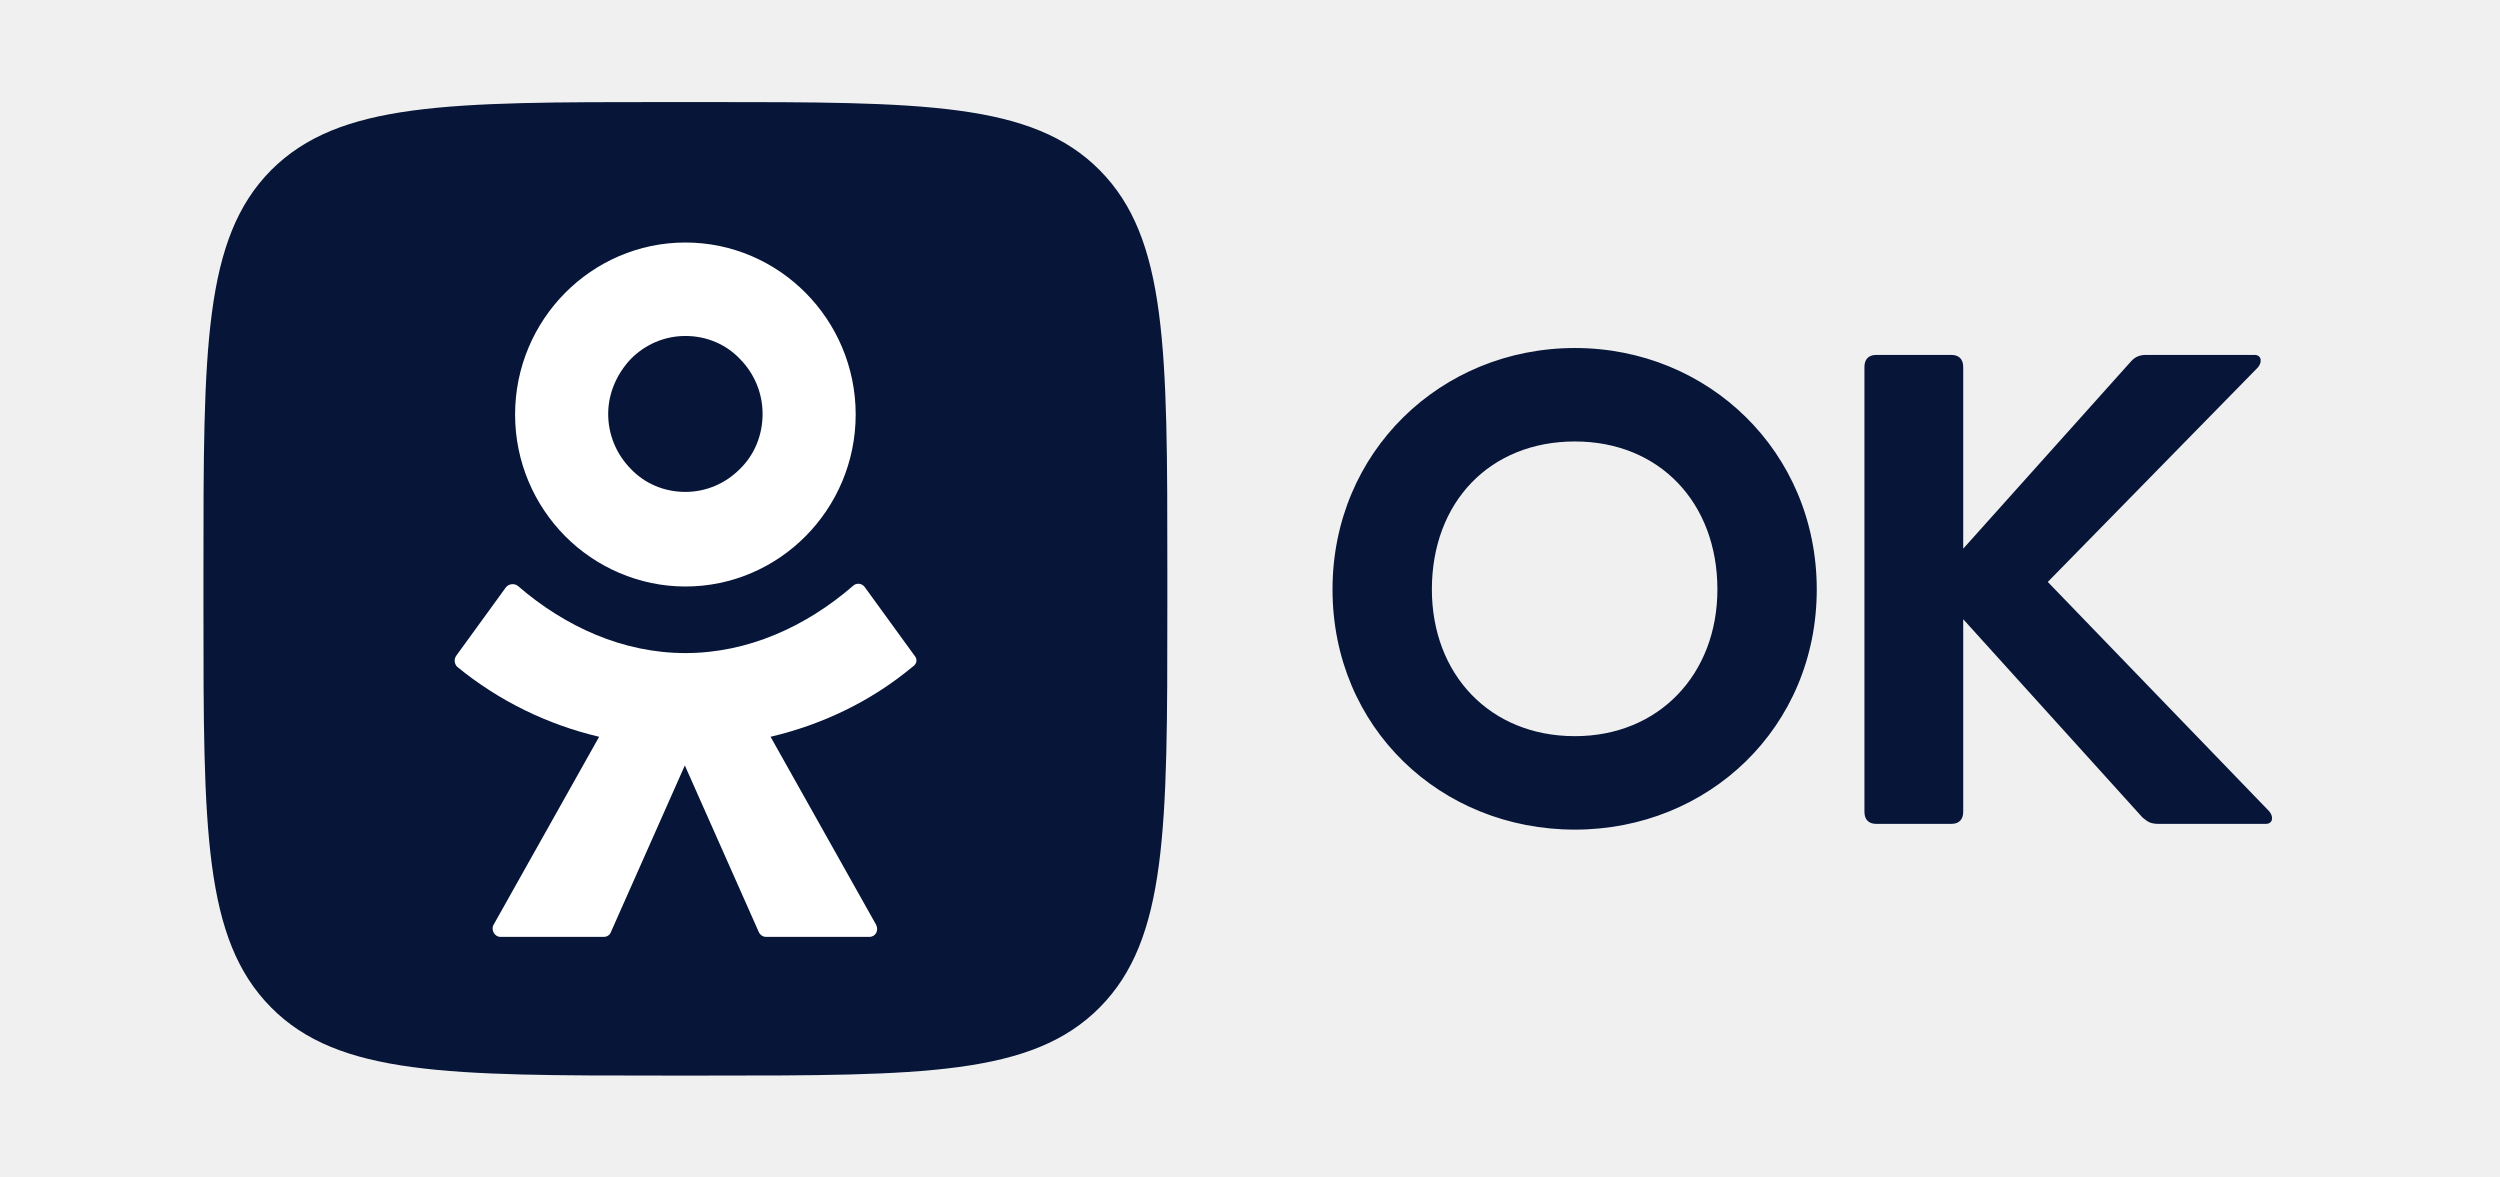
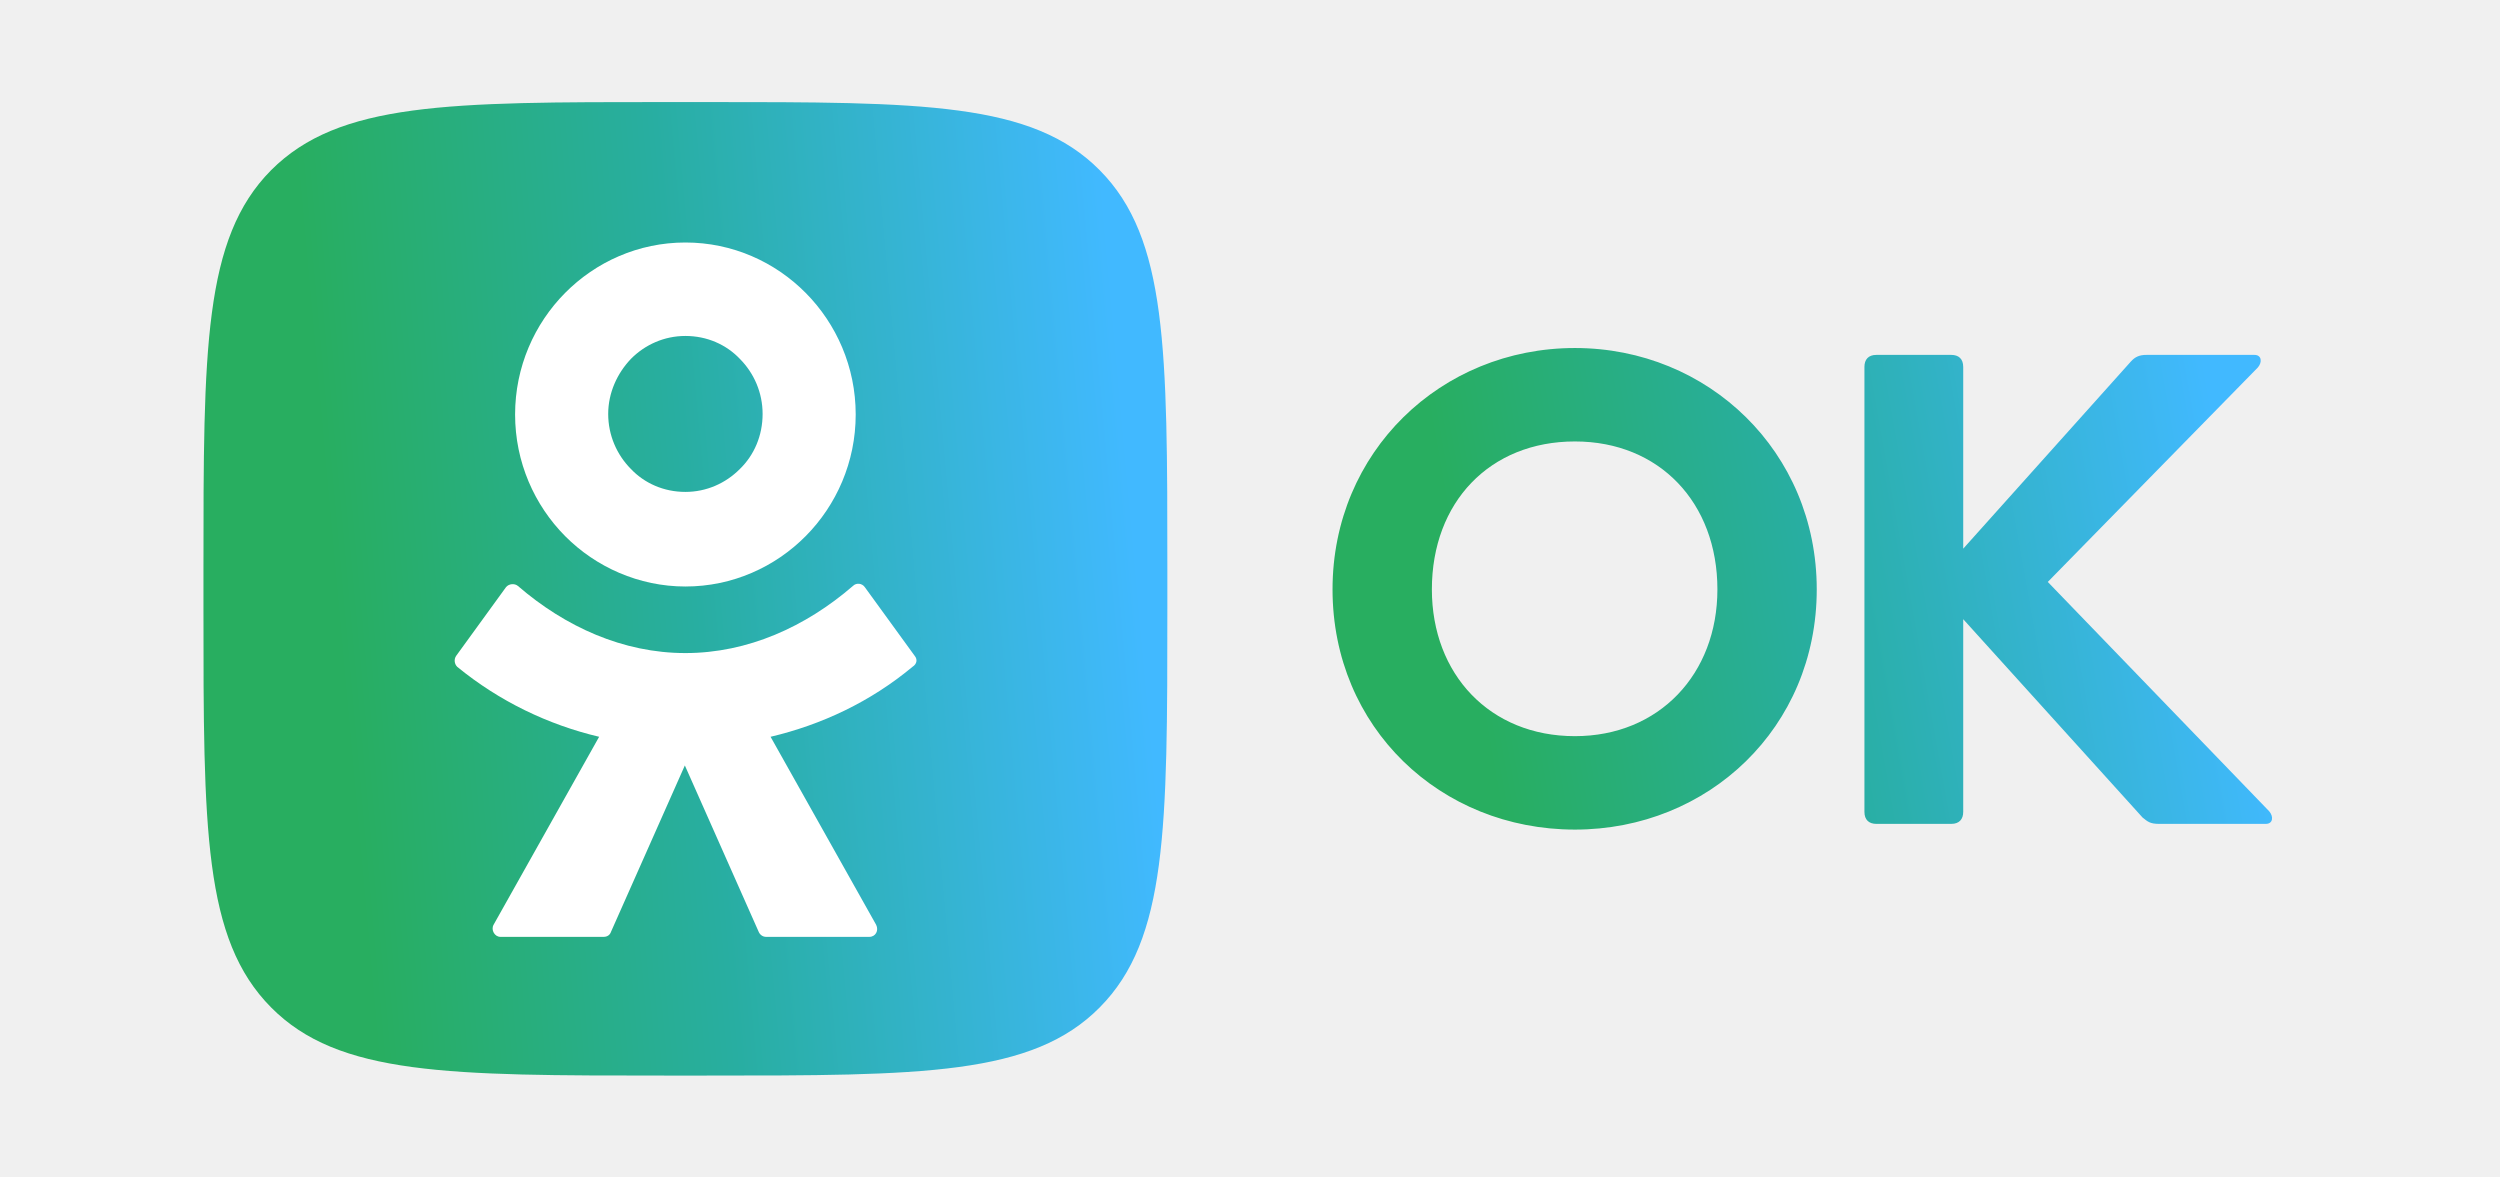
- <svg xmlns="http://www.w3.org/2000/svg" width="204" height="96" viewBox="0 0 204 96" fill="none">
-   <mask id="mask0_544_3440" style="mask-type:luminance" maskUnits="userSpaceOnUse" x="16" y="8" width="170" height="80">
-     <path d="M185.861 8H16V88H185.861V8Z" fill="white" />
+ <svg xmlns="http://www.w3.org/2000/svg" width="136" height="64" viewBox="0 0 136 64" fill="none">
+   <mask id="mask0_1127_3052" style="mask-type:luminance" maskUnits="userSpaceOnUse" x="10" y="5" width="114" height="54">
+     <path d="M123.907 5.333H10.667V58.666H123.907V5.333Z" fill="white" />
  </mask>
-   <g mask="url(#mask0_544_3440)">
-     <path fill-rule="evenodd" clip-rule="evenodd" d="M140.14 48.094C140.14 41.03 135.416 36.024 128.514 36.024C121.565 36.024 116.841 40.983 116.841 48.094C116.841 55.018 121.565 60.071 128.514 60.071C135.369 60.071 140.14 55.018 140.14 48.094ZM128.514 67.697C117.535 67.697 108.734 59.369 108.734 48.094C108.734 36.866 117.582 28.398 128.514 28.398C139.399 28.398 148.247 36.866 148.247 48.094C148.247 59.369 139.399 67.697 128.514 67.697ZM152.138 29.942C152.138 29.334 152.462 28.96 153.11 28.96H159.225C159.827 28.96 160.198 29.287 160.198 29.942V44.773L173.862 29.521C174.233 29.1 174.604 28.96 175.159 28.96H183.961C184.563 28.96 184.609 29.568 184.238 29.989L167.099 47.486L185.165 66.2C185.535 66.621 185.489 67.229 184.887 67.229H176.178C175.437 67.229 175.252 67.042 174.835 66.714L160.198 50.527V66.246C160.198 66.855 159.873 67.229 159.225 67.229H153.11C152.508 67.229 152.138 66.901 152.138 66.246V29.942Z" fill="#061538" />
-     <path d="M16.602 46.457C16.602 28.492 16.602 19.463 22.114 13.895C27.672 8.328 36.566 8.328 54.354 8.328H57.504C75.291 8.328 84.231 8.328 89.743 13.895C95.255 19.463 95.255 28.492 95.255 46.457V49.638C95.255 67.603 95.255 76.632 89.743 82.2C84.231 87.767 75.291 87.767 57.504 87.767H54.354C36.566 87.767 27.626 87.767 22.114 82.2C16.602 76.632 16.602 67.65 16.602 49.638V46.457Z" fill="#061538" />
-     <path d="M55.928 47.859C59.772 47.859 63.246 46.269 65.748 43.742C68.249 41.216 69.824 37.707 69.824 33.824C69.824 29.941 68.249 26.432 65.748 23.906C63.246 21.38 59.772 19.789 55.928 19.789C52.083 19.789 48.609 21.38 46.108 23.906C43.606 26.432 42.031 29.941 42.031 33.824C42.031 37.707 43.606 41.216 46.108 43.742C48.609 46.269 52.129 47.859 55.928 47.859ZM51.481 29.286C52.639 28.116 54.214 27.415 55.928 27.415C57.688 27.415 59.263 28.116 60.375 29.286C61.533 30.456 62.227 32.046 62.227 33.777C62.227 35.555 61.533 37.146 60.375 38.269C59.217 39.438 57.642 40.14 55.928 40.14C54.167 40.14 52.593 39.438 51.481 38.269C50.323 37.099 49.628 35.508 49.628 33.777C49.628 32.046 50.369 30.456 51.481 29.286Z" fill="white" />
-     <path d="M74.644 53.525L70.567 47.911C70.336 47.583 69.873 47.536 69.595 47.817C65.75 51.139 61.025 53.291 55.93 53.291C50.834 53.291 46.11 51.139 42.265 47.817C41.987 47.583 41.524 47.63 41.292 47.911L37.216 53.525C37.031 53.805 37.077 54.18 37.309 54.414C40.736 57.221 44.72 59.139 48.889 60.121L40.273 75.466C40.041 75.887 40.366 76.449 40.829 76.449H49.26C49.537 76.449 49.769 76.308 49.862 76.028L55.883 62.46L61.905 76.028C61.998 76.262 62.23 76.449 62.507 76.449H70.938C71.448 76.449 71.725 75.934 71.494 75.466L62.878 60.121C67.047 59.139 71.031 57.267 74.458 54.414C74.829 54.18 74.875 53.805 74.644 53.525Z" fill="white" />
+   <g mask="url(#mask0_1127_3052)">
+     <path fill-rule="evenodd" clip-rule="evenodd" d="M93.427 32.062C93.427 27.353 90.277 24.015 85.676 24.015C81.044 24.015 77.894 27.322 77.894 32.062C77.894 36.678 81.044 40.047 85.676 40.047C90.246 40.047 93.427 36.678 93.427 32.062ZM85.676 45.13C78.357 45.13 72.49 39.579 72.49 32.062C72.49 24.577 78.388 18.932 85.676 18.932C92.933 18.932 98.831 24.577 98.831 32.062C98.831 39.579 92.933 45.13 85.676 45.13ZM101.425 19.961C101.425 19.555 101.641 19.306 102.074 19.306H106.15C106.552 19.306 106.799 19.524 106.799 19.961V29.848L115.908 19.68C116.155 19.399 116.403 19.306 116.773 19.306H122.641C123.042 19.306 123.073 19.711 122.826 19.992L111.4 31.657L123.443 44.132C123.69 44.413 123.66 44.819 123.258 44.819H117.452C116.958 44.819 116.835 44.694 116.557 44.475L106.799 33.684V44.164C106.799 44.569 106.582 44.819 106.15 44.819H102.074C101.672 44.819 101.425 44.6 101.425 44.164V19.961Z" fill="url(#paint0_linear_1127_3052)" />
+     <path d="M11.068 30.971C11.068 18.994 11.068 12.975 14.743 9.263C18.448 5.552 24.378 5.552 36.236 5.552H38.336C50.194 5.552 56.154 5.552 59.829 9.263C63.504 12.975 63.504 18.994 63.504 30.971V33.092C63.504 45.068 63.504 51.088 59.829 54.799C56.154 58.511 50.194 58.511 38.336 58.511H36.236C24.378 58.511 18.418 58.511 14.743 54.799C11.068 51.088 11.068 45.099 11.068 33.092V30.971Z" fill="url(#paint1_linear_1127_3052)" />
+     <path d="M37.286 31.906C39.849 31.906 42.165 30.845 43.833 29.161C45.5 27.477 46.55 25.138 46.55 22.549C46.55 19.96 45.5 17.621 43.833 15.937C42.165 14.253 39.849 13.192 37.286 13.192C34.723 13.192 32.407 14.253 30.739 15.937C29.071 17.621 28.021 19.96 28.021 22.549C28.021 25.138 29.071 27.477 30.739 29.161C32.407 30.845 34.754 31.906 37.286 31.906ZM34.321 19.524C35.093 18.744 36.143 18.276 37.286 18.276C38.459 18.276 39.509 18.744 40.25 19.524C41.022 20.303 41.486 21.364 41.486 22.518C41.486 23.703 41.022 24.764 40.25 25.512C39.478 26.292 38.428 26.76 37.286 26.76C36.112 26.76 35.062 26.292 34.321 25.512C33.549 24.732 33.086 23.672 33.086 22.518C33.086 21.364 33.58 20.303 34.321 19.524Z" fill="white" />
+     <path d="M49.763 35.683L47.045 31.94C46.891 31.722 46.582 31.691 46.397 31.878C43.834 34.092 40.684 35.527 37.287 35.527C33.89 35.527 30.74 34.092 28.177 31.878C27.992 31.722 27.683 31.753 27.528 31.94L24.811 35.683C24.687 35.87 24.718 36.12 24.873 36.275C27.158 38.147 29.814 39.425 32.593 40.081L26.849 50.31C26.695 50.591 26.911 50.965 27.22 50.965H32.84C33.025 50.965 33.18 50.872 33.241 50.685L37.256 41.64L41.27 50.685C41.332 50.841 41.487 50.965 41.672 50.965H47.292C47.632 50.965 47.817 50.622 47.663 50.31L41.919 40.081C44.698 39.425 47.354 38.178 49.639 36.275C49.886 36.12 49.917 35.87 49.763 35.683Z" fill="white" />
  </g>
+   <defs>
+     <linearGradient id="paint0_linear_1127_3052" x1="74.693" y1="39.516" x2="121.934" y2="31.094" gradientUnits="userSpaceOnUse">
+       <stop offset="0.125" stop-color="#28AE60" />
+       <stop offset="0.515" stop-color="#28AEA1" />
+       <stop offset="1" stop-color="#41B9FF" />
+     </linearGradient>
+     <linearGradient id="paint1_linear_1127_3052" x1="13.328" y1="47.163" x2="62.928" y2="42.674" gradientUnits="userSpaceOnUse">
+       <stop offset="0.125" stop-color="#28AE60" />
+       <stop offset="0.515" stop-color="#28AEA1" />
+       <stop offset="1" stop-color="#41B9FF" />
+     </linearGradient>
+   </defs>
</svg>
